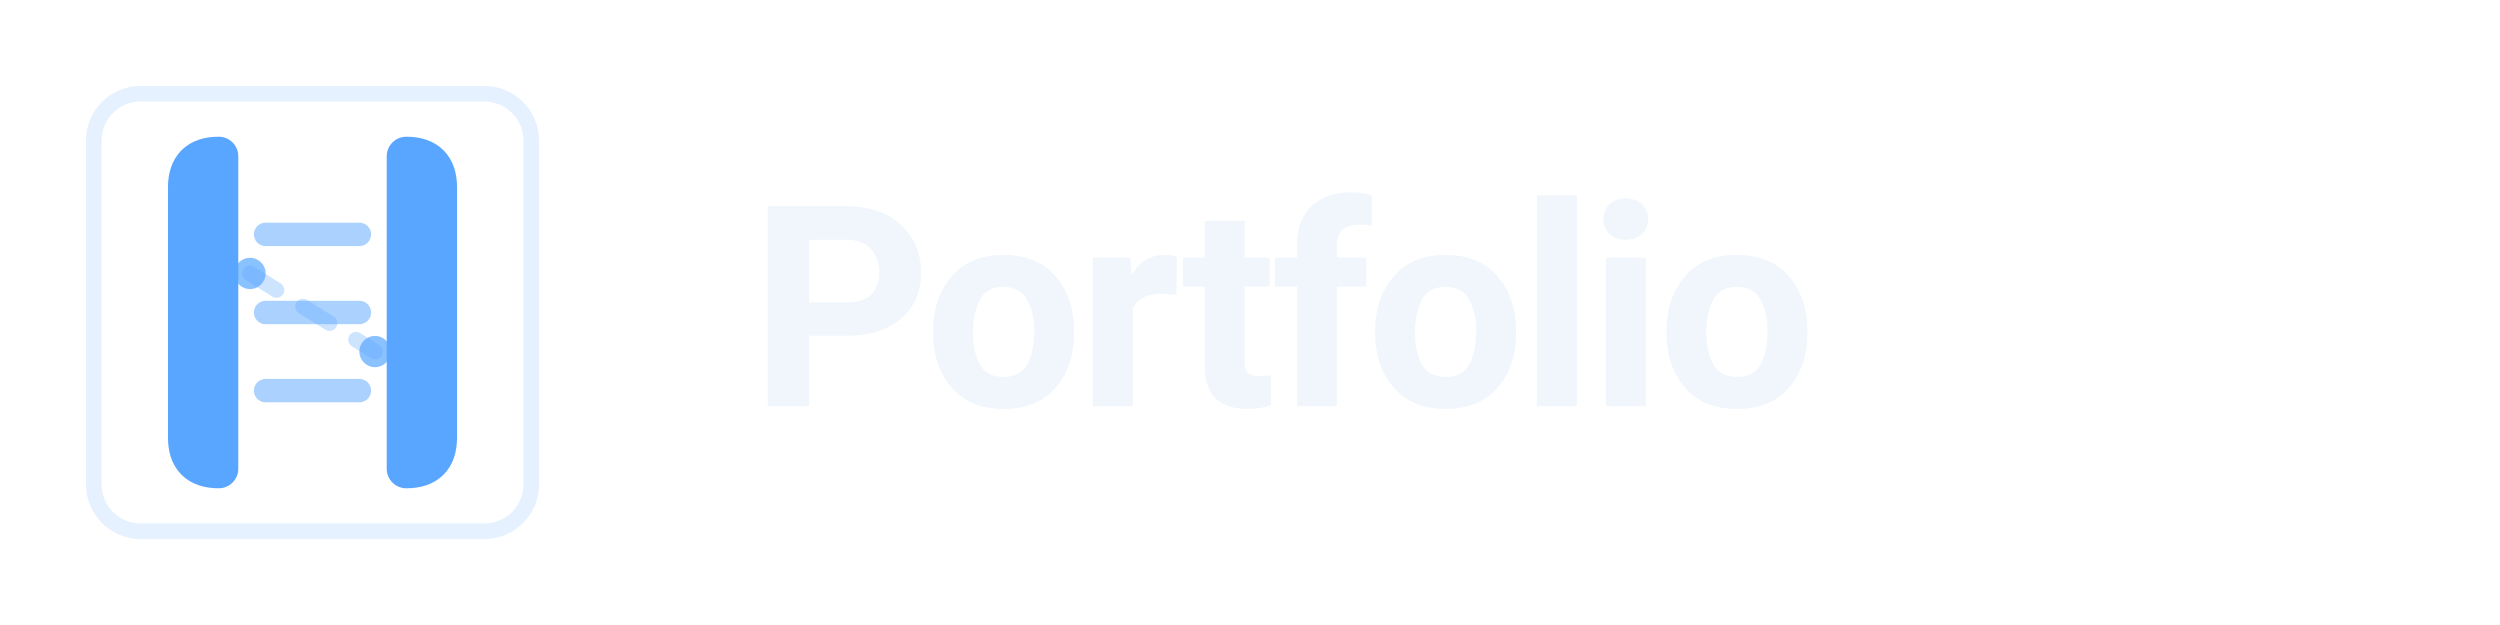
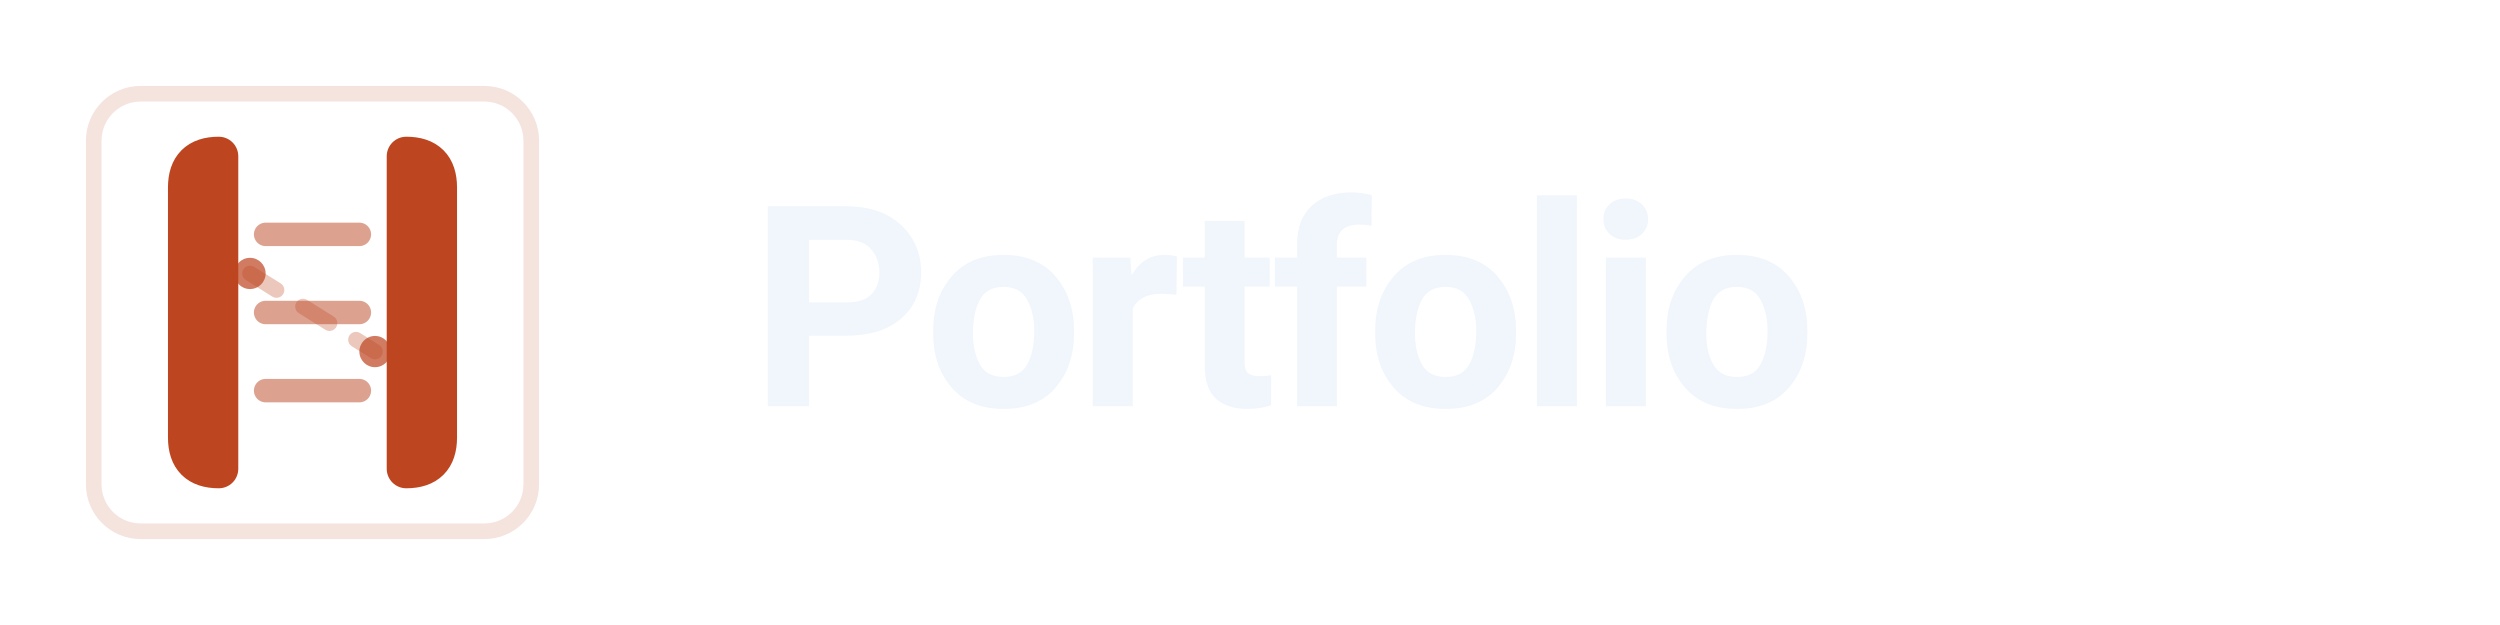
<svg xmlns="http://www.w3.org/2000/svg" width="160" height="40" viewBox="0 0 160 40" fill="none">
  <g>
-     <rect x="6" y="6" width="28" height="28" rx="3" stroke="rgba(88, 166, 255, 0.15)" stroke-width="1" fill="none" />
-     <path d="M14 10 L14 30 M14 10 Q12 10 12 12 L12 28 Q12 30 14 30" stroke="#58a6ff" stroke-width="2.5" fill="none" stroke-linecap="round" stroke-linejoin="round" />
-     <path d="M26 10 L26 30 M26 10 Q28 10 28 12 L28 28 Q28 30 26 30" stroke="#58a6ff" stroke-width="2.5" fill="none" stroke-linecap="round" stroke-linejoin="round" />
-     <line x1="17" y1="15" x2="23" y2="15" stroke="rgba(88, 166, 255, 0.5)" stroke-width="1.5" stroke-linecap="round" />
-     <line x1="17" y1="20" x2="23" y2="20" stroke="rgba(88, 166, 255, 0.5)" stroke-width="1.5" stroke-linecap="round" />
-     <line x1="17" y1="25" x2="23" y2="25" stroke="rgba(88, 166, 255, 0.5)" stroke-width="1.5" stroke-linecap="round" />
-     <circle cx="16" cy="17.5" r="1" fill="#58a6ff" opacity="0.7" />
-     <circle cx="24" cy="22.5" r="1" fill="#58a6ff" opacity="0.7" />
-     <line x1="16" y1="17.5" x2="24" y2="22.5" stroke="rgba(88, 166, 255, 0.3)" stroke-width="1" stroke-dasharray="2,2" stroke-linecap="round" />
+     <rect x="6" y="6" width="28" height="28" rx="3" stroke="rgba(189, 69, 32, 0.15)" stroke-width="1" fill="none" />
+     <path d="M14 10 L14 30 M14 10 Q12 10 12 12 L12 28 Q12 30 14 30" stroke="#bd4520" stroke-width="2.5" fill="none" stroke-linecap="round" stroke-linejoin="round" />
+     <path d="M26 10 L26 30 M26 10 Q28 10 28 12 L28 28 Q28 30 26 30" stroke="#bd4520" stroke-width="2.5" fill="none" stroke-linecap="round" stroke-linejoin="round" />
+     <line x1="17" y1="15" x2="23" y2="15" stroke="rgba(189, 69, 32, 0.5)" stroke-width="1.5" stroke-linecap="round" />
+     <line x1="17" y1="20" x2="23" y2="20" stroke="rgba(189, 69, 32, 0.5)" stroke-width="1.5" stroke-linecap="round" />
+     <line x1="17" y1="25" x2="23" y2="25" stroke="rgba(189, 69, 32, 0.5)" stroke-width="1.5" stroke-linecap="round" />
+     <circle cx="16" cy="17.5" r="1" fill="#bd4520" opacity="0.7" />
+     <circle cx="24" cy="22.5" r="1" fill="#bd4520" opacity="0.7" />
+     <line x1="16" y1="17.5" x2="24" y2="22.5" stroke="rgba(189, 69, 32, 0.3)" stroke-width="1" stroke-dasharray="2,2" stroke-linecap="round" />
  </g>
  <text x="48" y="26" font-family="-apple-system, BlinkMacSystemFont, 'Segoe UI', 'Roboto', 'Oxygen', 'Ubuntu', 'Cantarell', 'Fira Sans', 'Droid Sans', 'Helvetica Neue', sans-serif" font-size="18" font-weight="600" fill="#f0f6fc" letter-spacing="-0.02em">Portfolio</text>
</svg>
